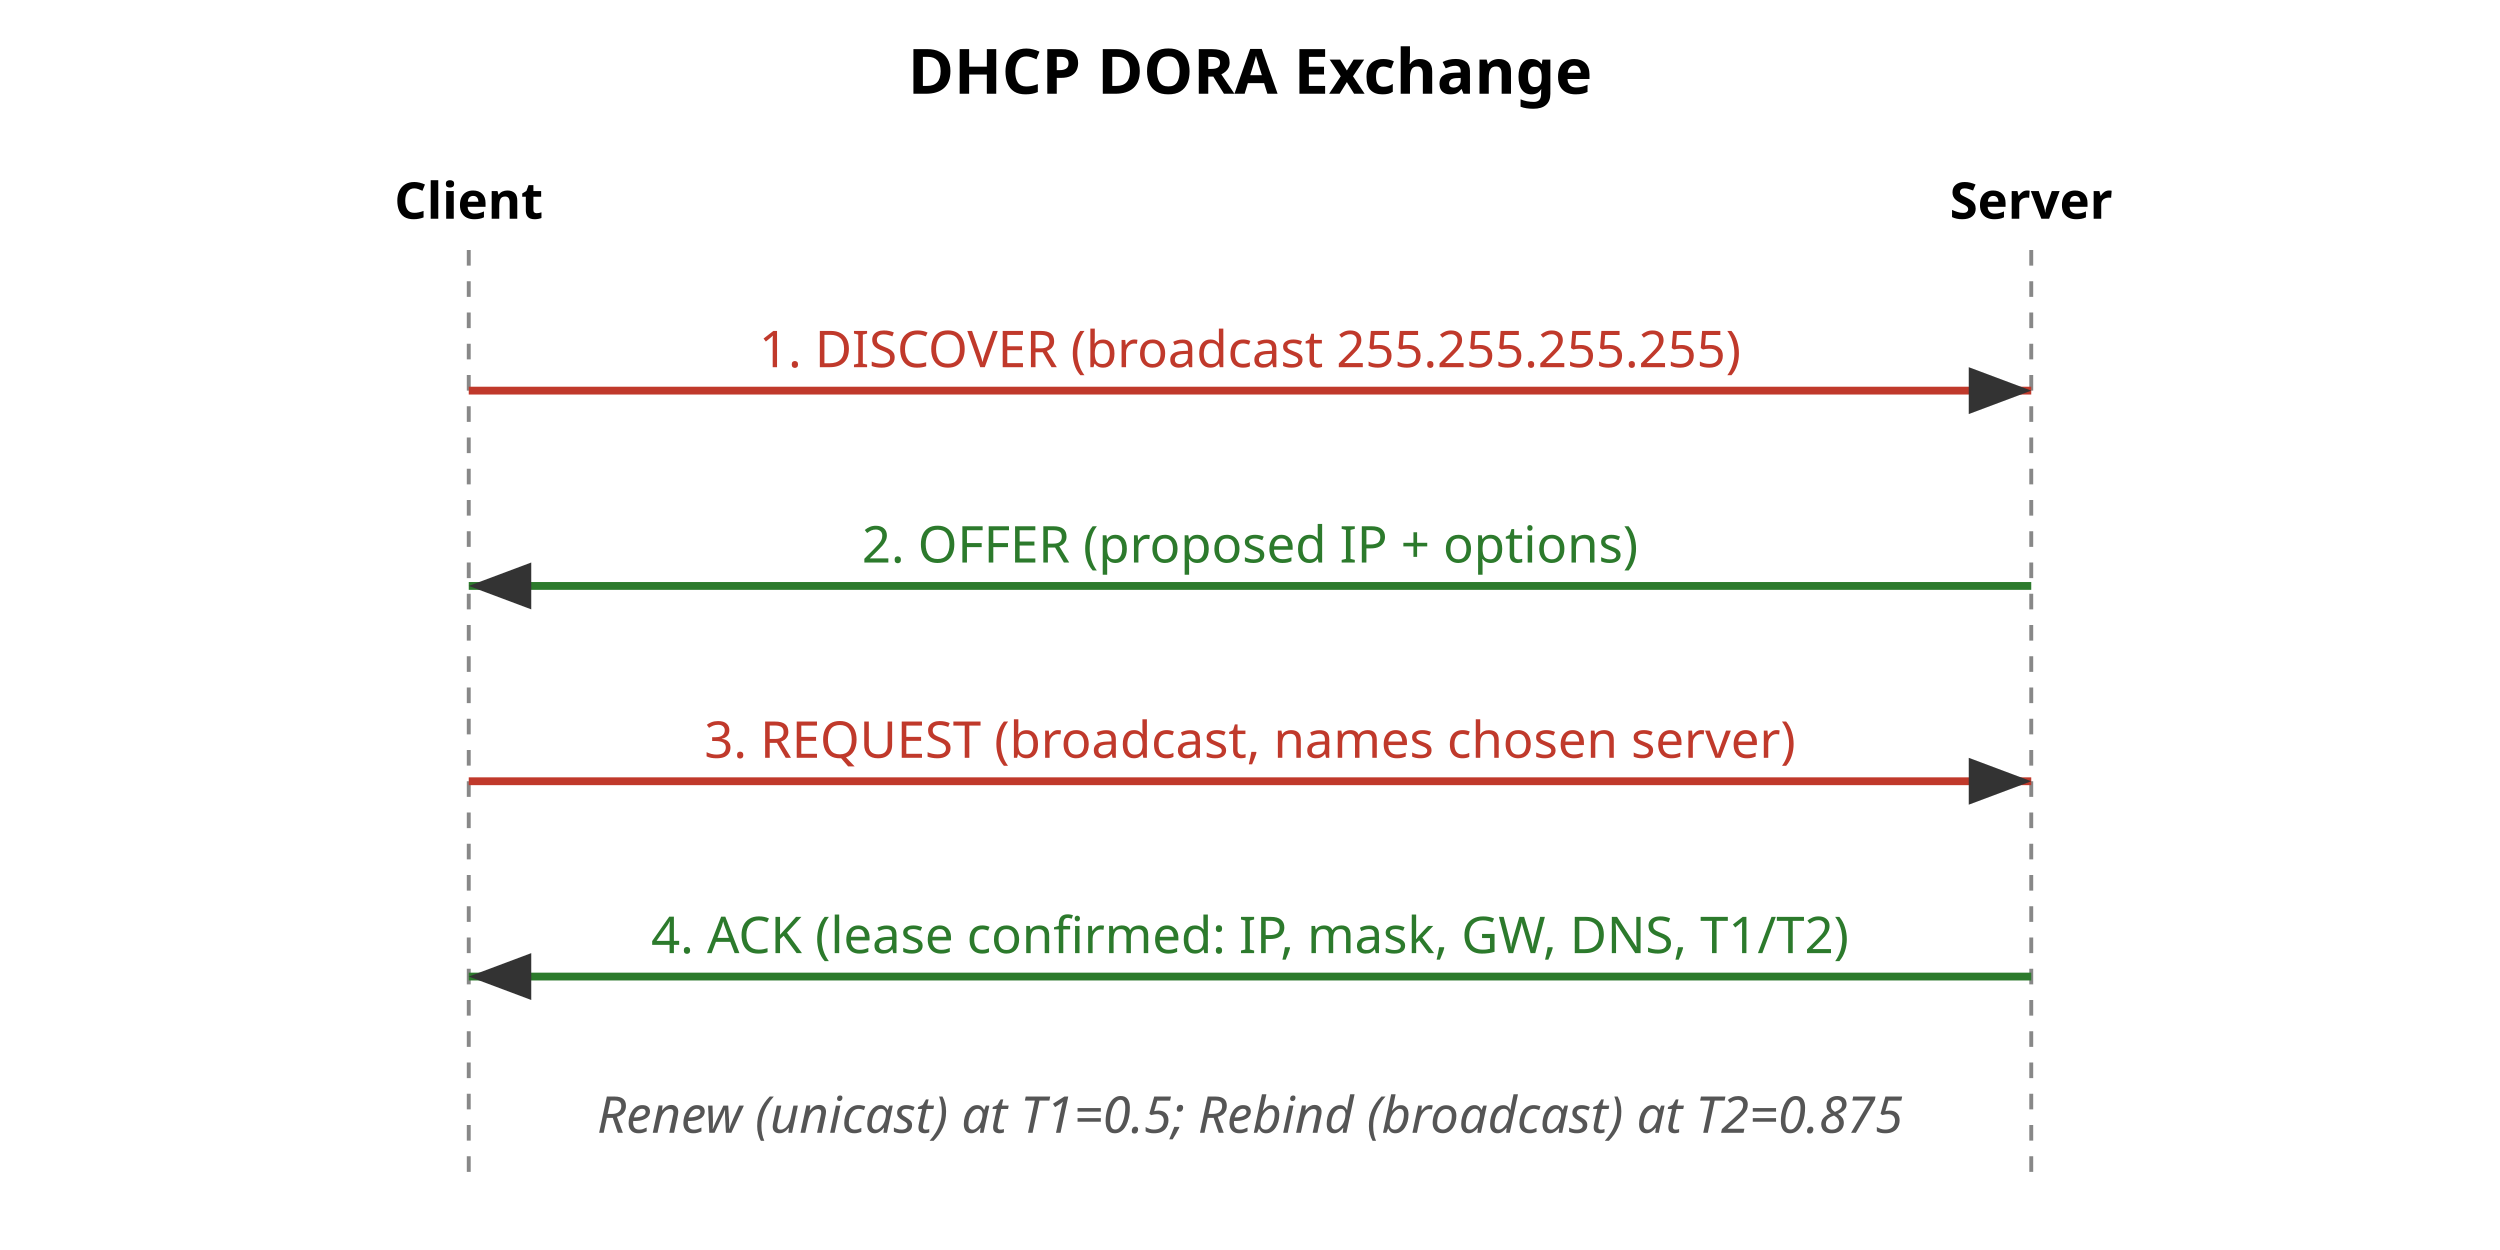
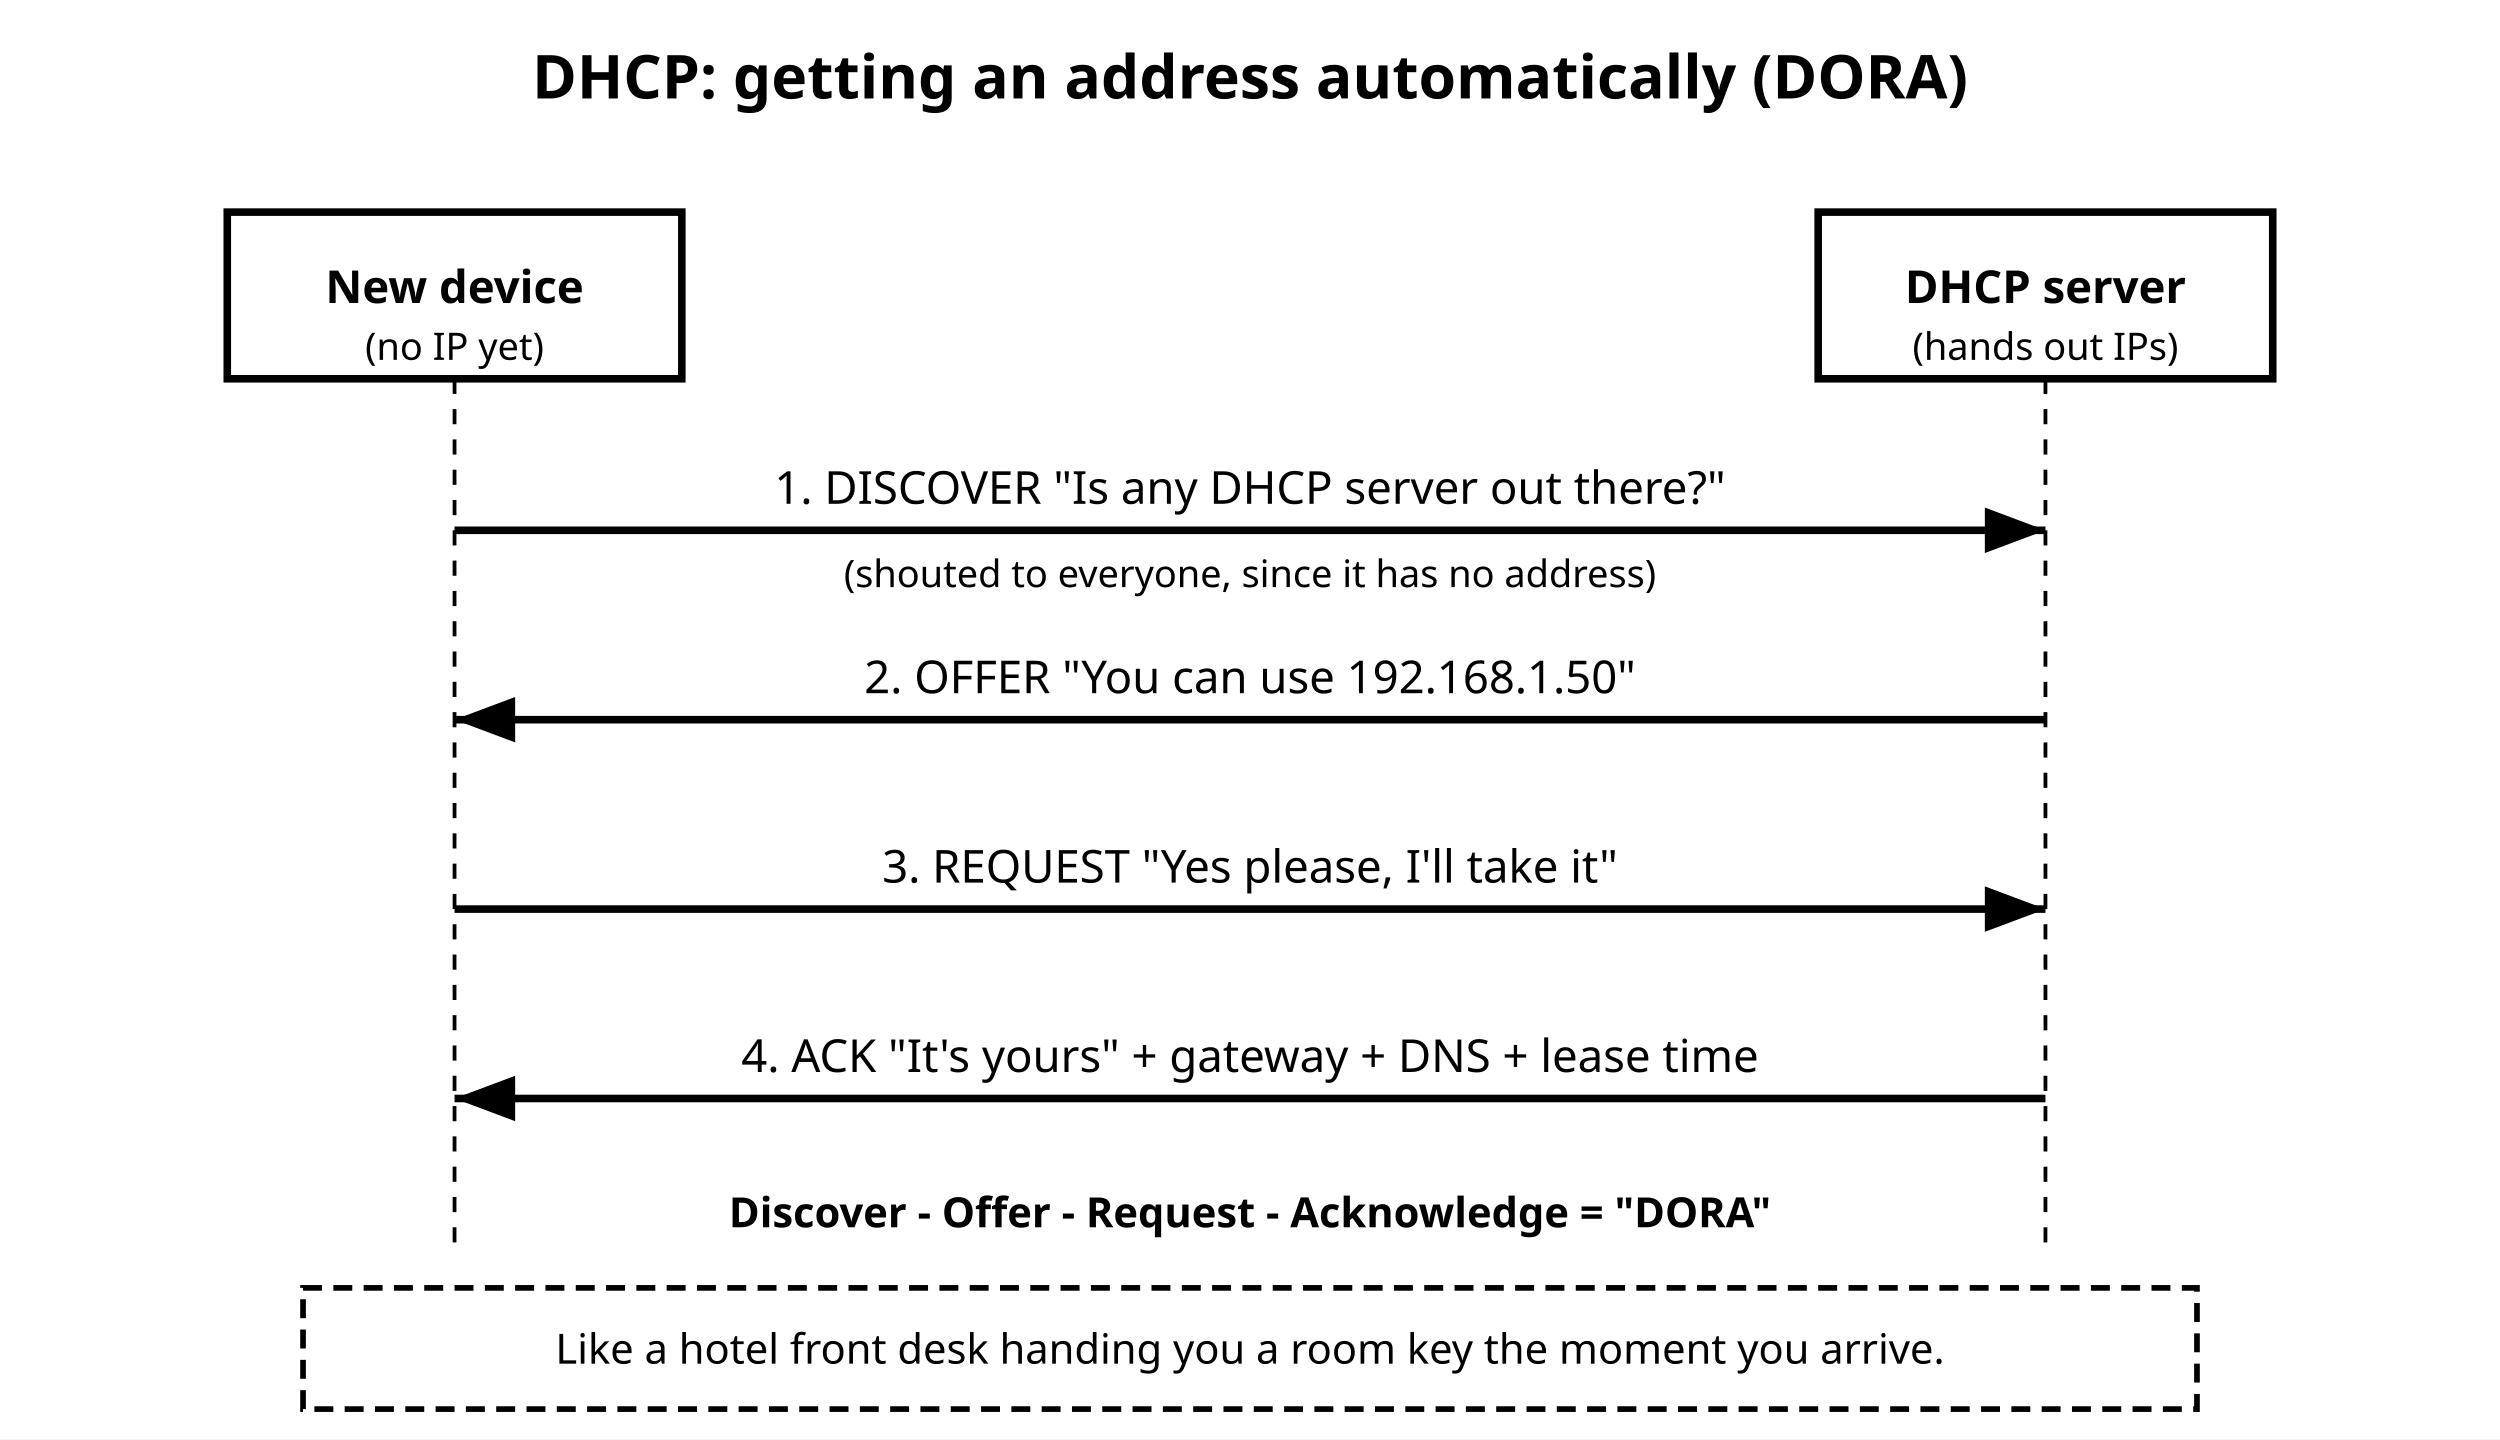
- <svg xmlns="http://www.w3.org/2000/svg" width="640" height="320" font-family="sans-serif" font-size="13">
-   <rect width="640" height="320" fill="#ffffff" />
-   <text x="320" y="24" text-anchor="middle" font-size="16" font-weight="bold">DHCP DORA Exchange</text>
-   <text x="120" y="56" text-anchor="middle" font-weight="bold">Client</text>
-   <text x="520" y="56" text-anchor="middle" font-weight="bold">Server</text>
-   <line x1="120" y1="64" x2="120" y2="300" stroke="#888" stroke-dasharray="4 4" />
-   <line x1="520" y1="64" x2="520" y2="300" stroke="#888" stroke-dasharray="4 4" />
-   <line x1="120" y1="100" x2="520" y2="100" stroke="#c0392b" stroke-width="2" marker-end="url(#a)" />
-   <text x="320" y="94" text-anchor="middle" fill="#c0392b">1. DISCOVER (broadcast 255.255.255.255)</text>
-   <line x1="520" y1="150" x2="120" y2="150" stroke="#2c7a2c" stroke-width="2" marker-end="url(#a)" />
-   <text x="320" y="144" text-anchor="middle" fill="#2c7a2c">2. OFFER (proposed IP + options)</text>
-   <line x1="120" y1="200" x2="520" y2="200" stroke="#c0392b" stroke-width="2" marker-end="url(#a)" />
-   <text x="320" y="194" text-anchor="middle" fill="#c0392b">3. REQUEST (broadcast, names chosen server)</text>
-   <line x1="520" y1="250" x2="120" y2="250" stroke="#2c7a2c" stroke-width="2" marker-end="url(#a)" />
-   <text x="320" y="244" text-anchor="middle" fill="#2c7a2c">4. ACK (lease confirmed: IP, mask, GW, DNS, T1/T2)</text>
-   <text x="320" y="290" text-anchor="middle" font-style="italic" fill="#555">Renew (unicast) at T1=0.5; Rebind (broadcast) at T2=0.875</text>
+ <svg xmlns="http://www.w3.org/2000/svg" width="660" height="380" viewBox="0 0 660 380" font-family="sans-serif" font-size="13">
+   <rect width="660" height="380" fill="#ffffff" />
+   <text x="330" y="26" text-anchor="middle" font-size="16" font-weight="bold">DHCP: getting an address automatically (DORA)</text>
+   <rect x="60" y="56" width="120" height="44" fill="#ffffff" stroke="#000000" stroke-width="2" />
+   <text x="120" y="80" text-anchor="middle" font-weight="bold" font-size="12">New device</text>
+   <text x="120" y="95" text-anchor="middle" font-size="10">(no IP yet)</text>
+   <rect x="480" y="56" width="120" height="44" fill="#ffffff" stroke="#000000" stroke-width="2" />
+   <text x="540" y="80" text-anchor="middle" font-weight="bold" font-size="12">DHCP server</text>
+   <text x="540" y="95" text-anchor="middle" font-size="10">(hands out IPs)</text>
+   <line x1="120" y1="100" x2="120" y2="330" stroke="#000000" stroke-width="1" stroke-dasharray="4 4" />
+   <line x1="540" y1="100" x2="540" y2="330" stroke="#000000" stroke-width="1" stroke-dasharray="4 4" />
+   <line x1="120" y1="140" x2="540" y2="140" stroke="#000000" stroke-width="2" marker-end="url(#arrow)" />
+   <text x="330" y="133" text-anchor="middle" font-size="12">1. DISCOVER  "Is any DHCP server out there?"</text>
+   <text x="330" y="155" text-anchor="middle" font-size="10">(shouted to everyone, since it has no address)</text>
+   <line x1="540" y1="190" x2="120" y2="190" stroke="#000000" stroke-width="2" marker-end="url(#arrow)" />
+   <text x="330" y="183" text-anchor="middle" font-size="12">2. OFFER  "You can use 192.168.1.50"</text>
+   <line x1="120" y1="240" x2="540" y2="240" stroke="#000000" stroke-width="2" marker-end="url(#arrow)" />
+   <text x="330" y="233" text-anchor="middle" font-size="12">3. REQUEST  "Yes please, I'll take it"</text>
+   <line x1="540" y1="290" x2="120" y2="290" stroke="#000000" stroke-width="2" marker-end="url(#arrow)" />
+   <text x="330" y="283" text-anchor="middle" font-size="12">4. ACK  "It's yours" + gateway + DNS + lease time</text>
+   <text x="330" y="324" text-anchor="middle" font-size="11" font-weight="bold">Discover - Offer - Request - Acknowledge = "DORA"</text>
+   <rect x="80" y="340" width="500" height="32" fill="#ffffff" stroke="#000000" stroke-width="1.5" stroke-dasharray="5 3" />
+   <text x="330" y="360" text-anchor="middle" font-size="11">Like a hotel front desk handing you a room key the moment you arrive.</text>
  <defs>
-     <marker id="a" markerWidth="10" markerHeight="10" refX="8" refY="3" orient="auto">
-       <path d="M0,0 L8,3 L0,6 Z" fill="#333" />
+     <marker id="arrow" markerWidth="10" markerHeight="10" refX="8" refY="3" orient="auto">
+       <path d="M0,0 L8,3 L0,6 Z" fill="#000000" />
    </marker>
  </defs>
</svg>
